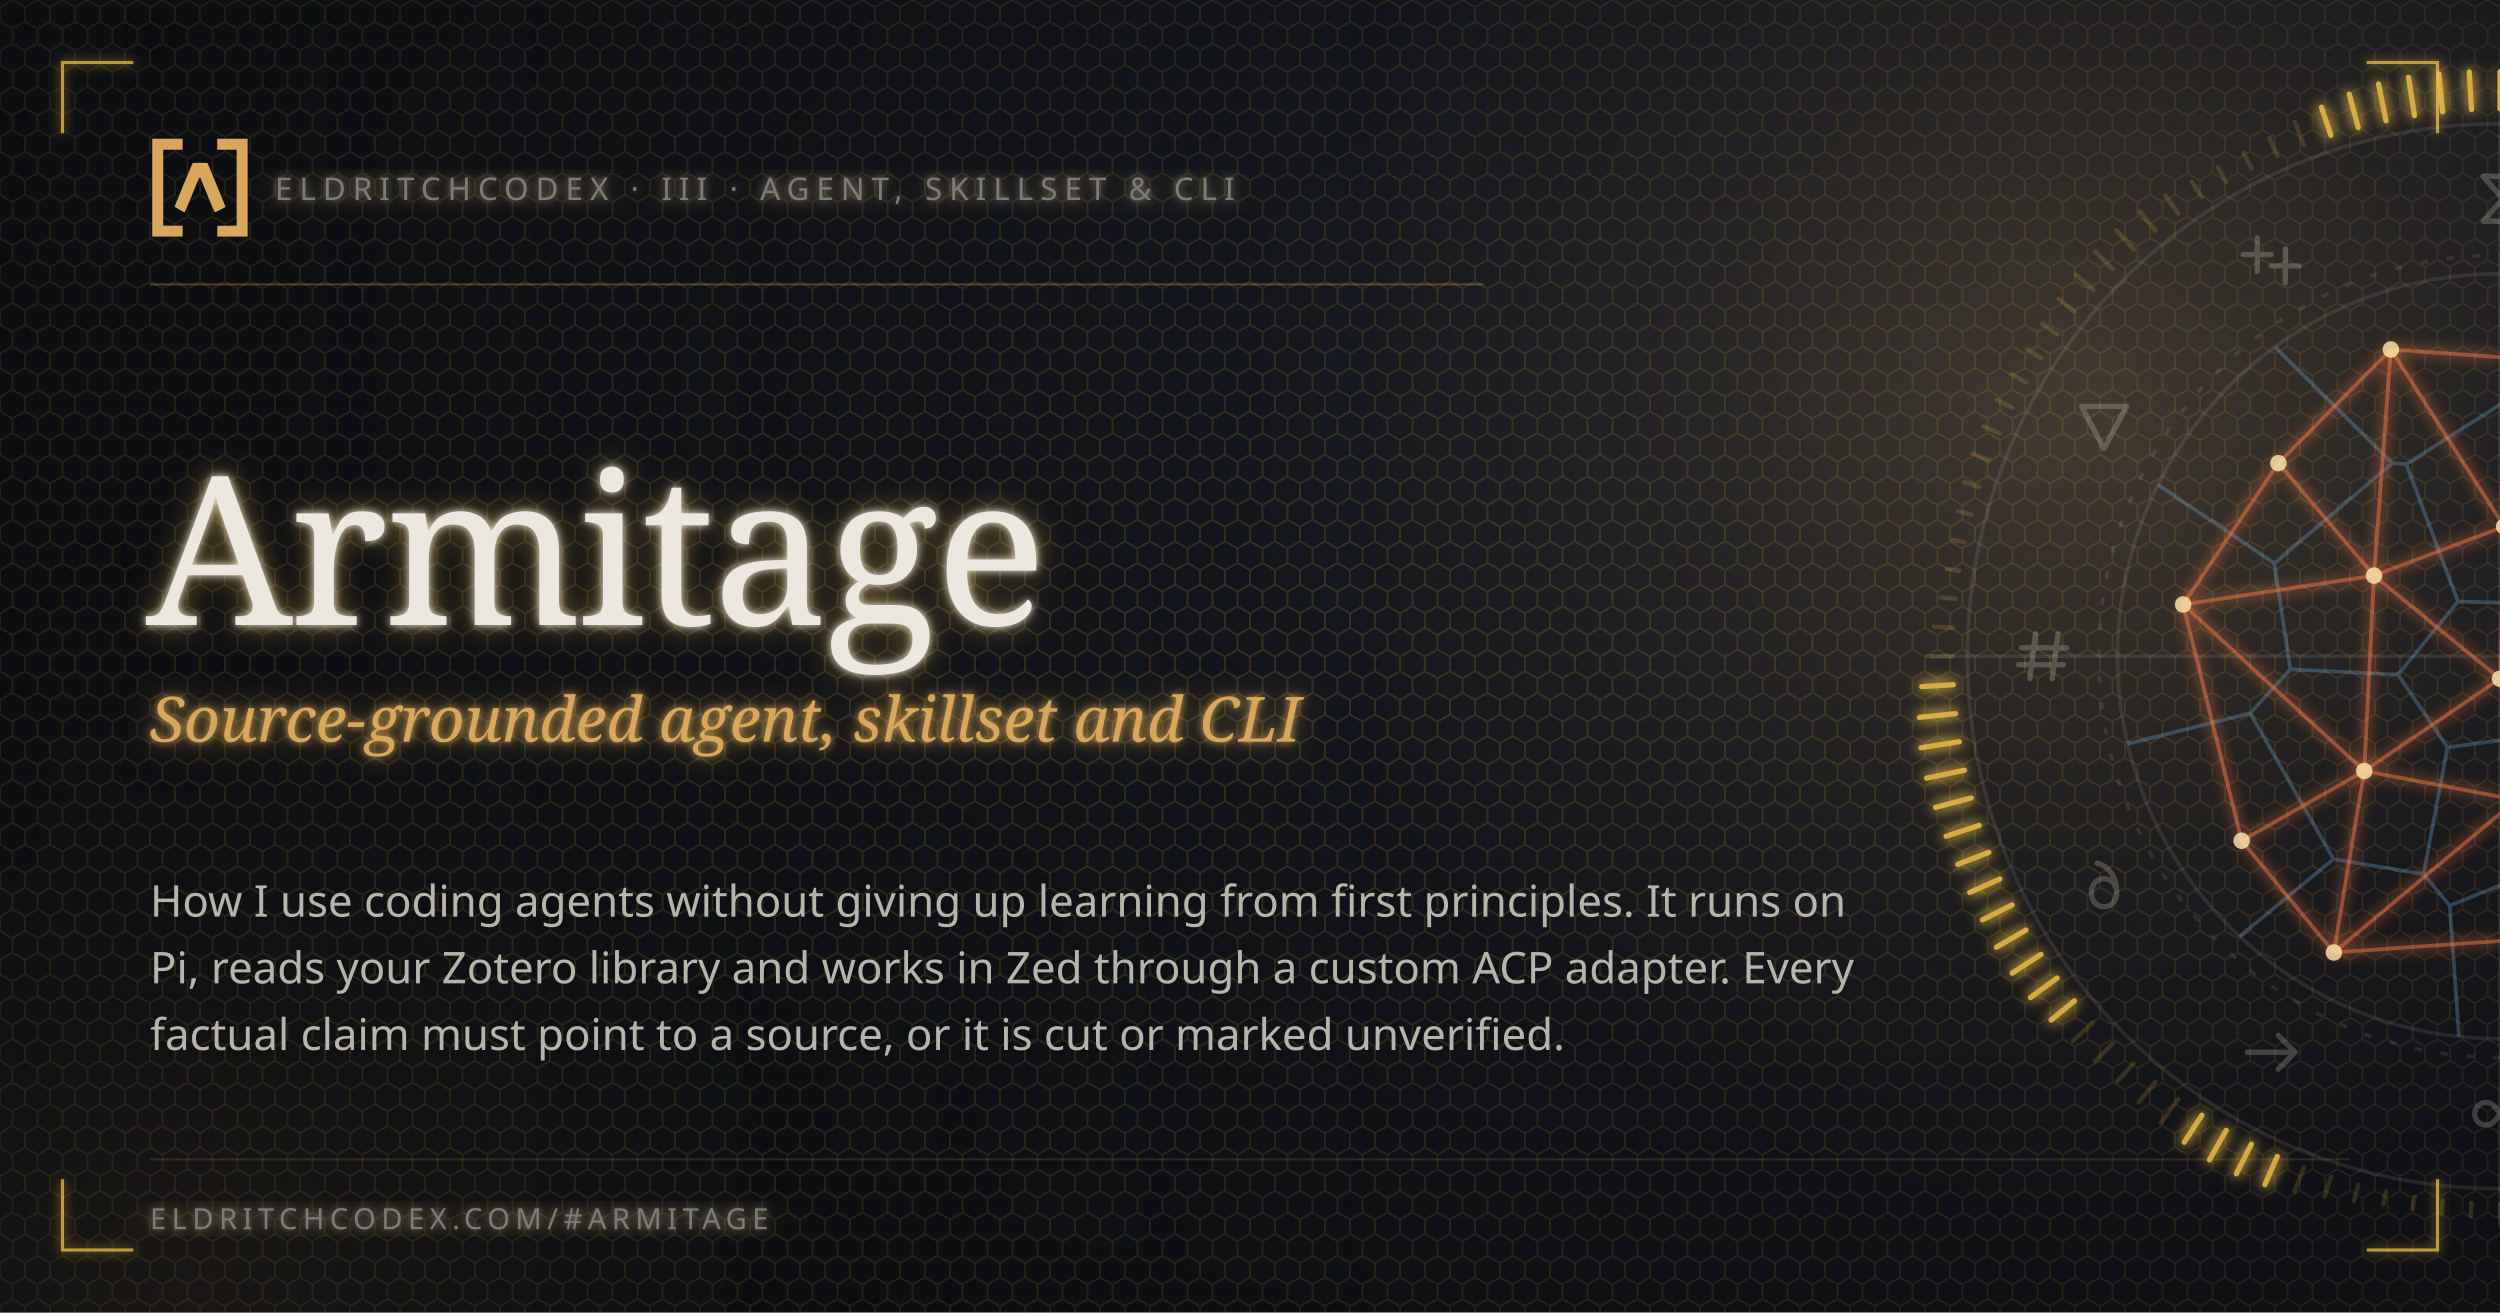
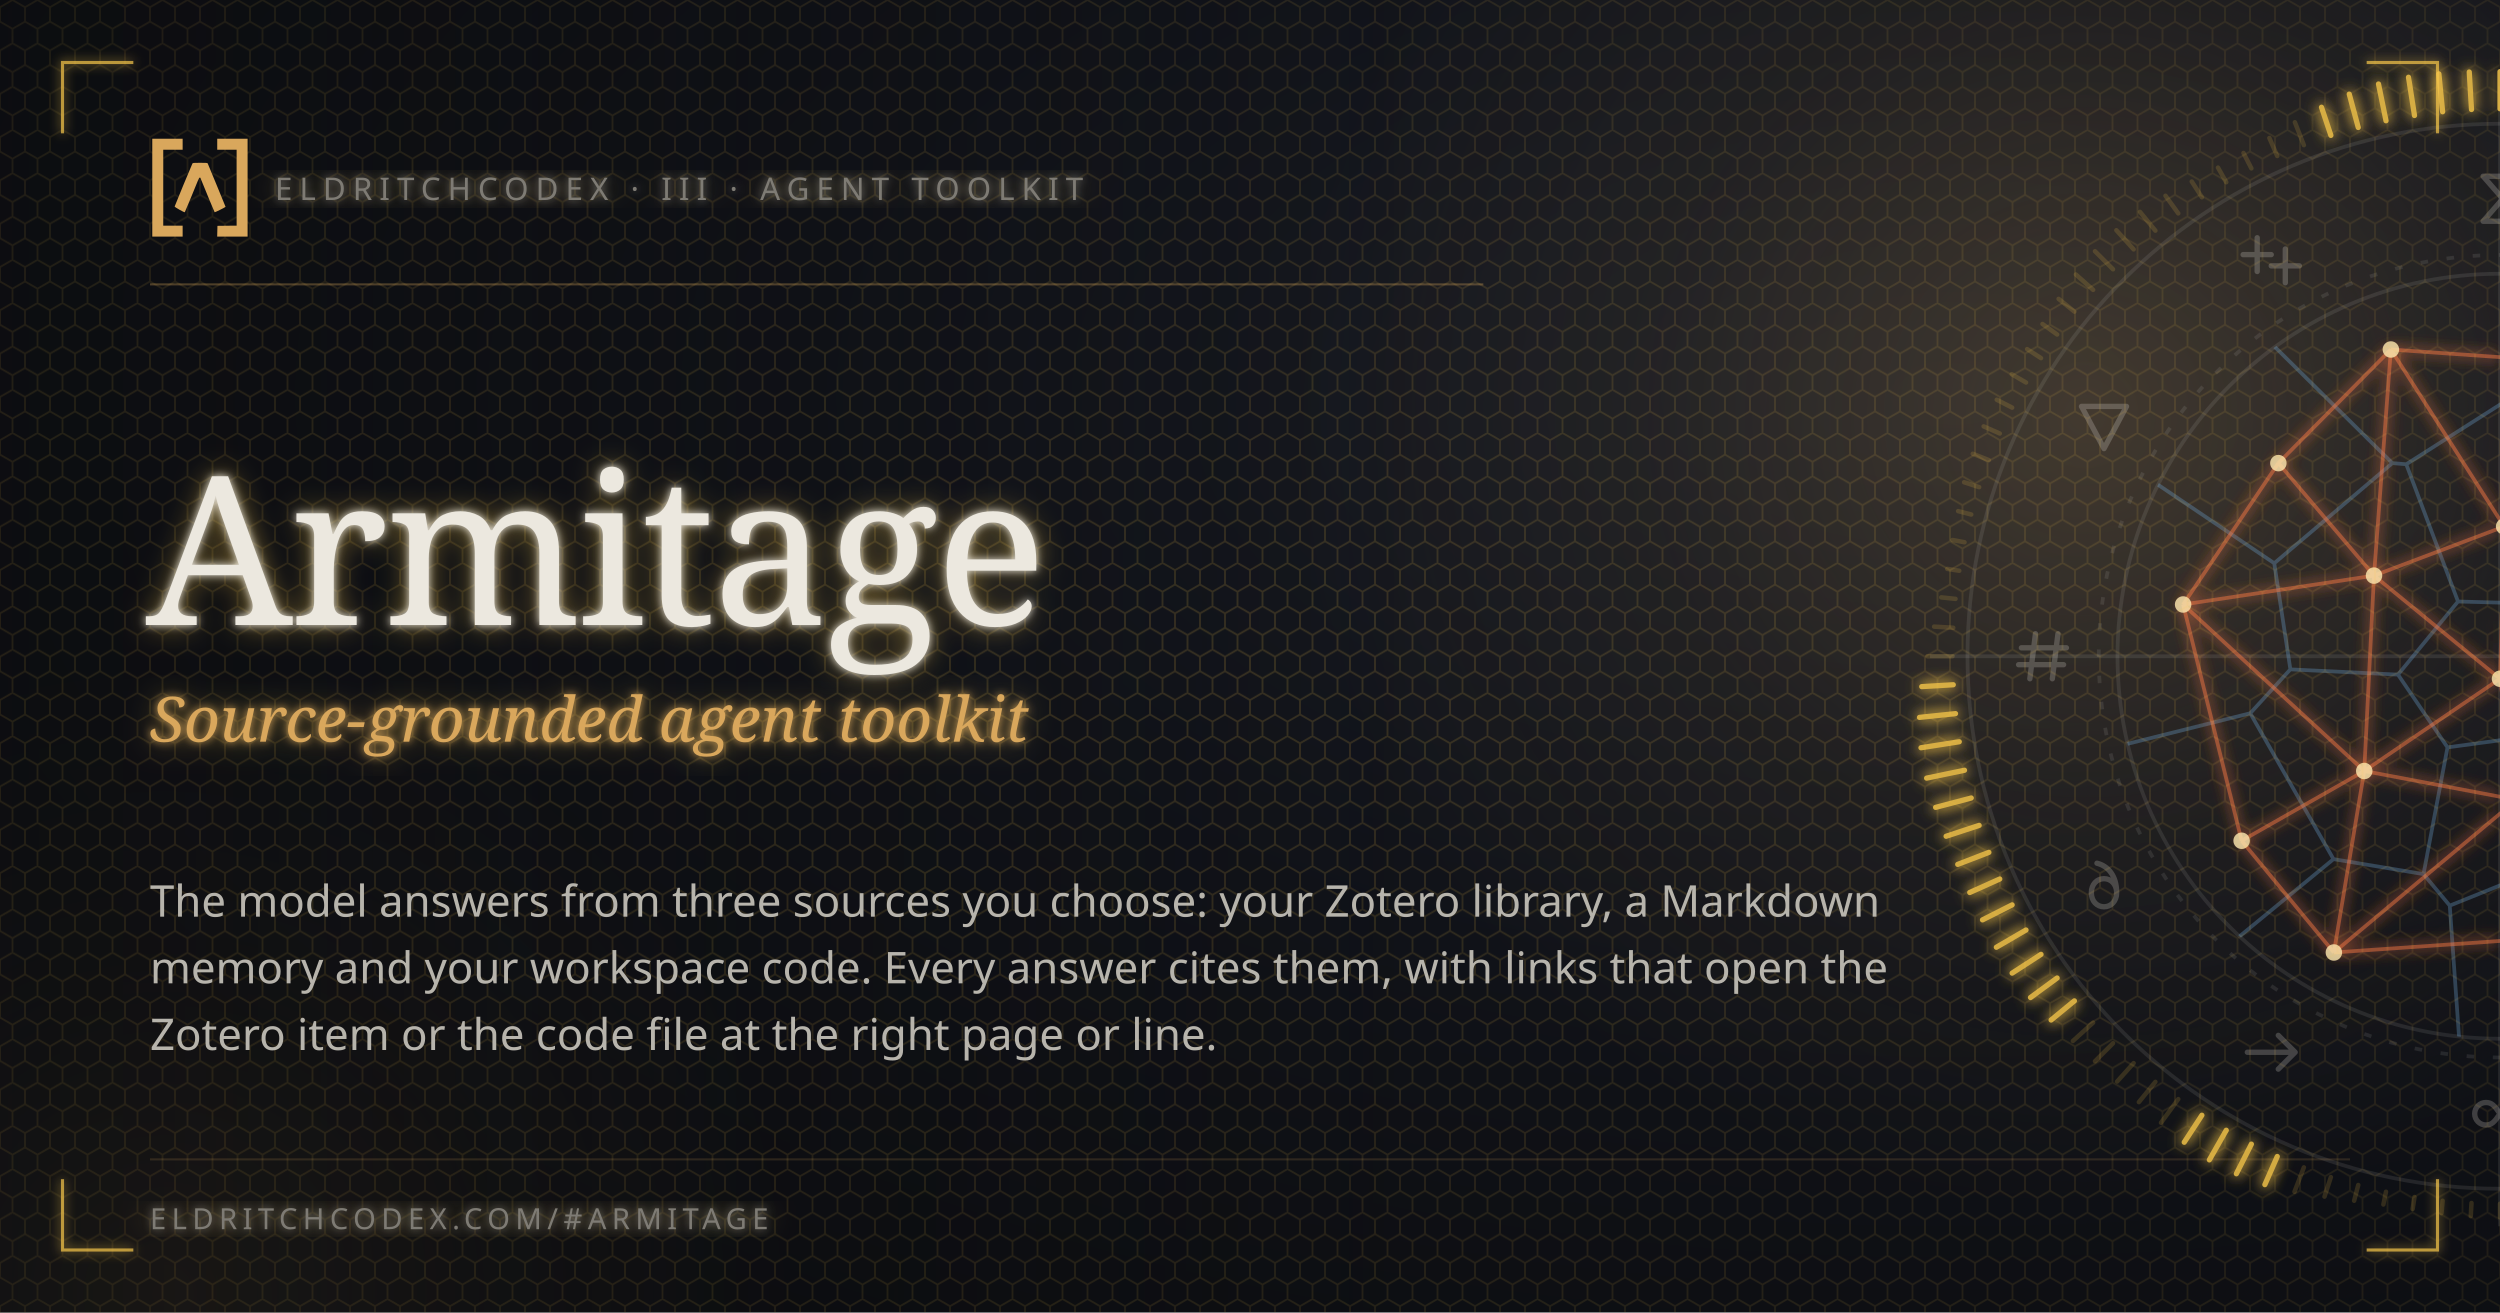
<svg xmlns="http://www.w3.org/2000/svg" width="1200" height="630" viewBox="0 0 1200 630" role="img" aria-label="Armitage social card">
  <defs>
    <radialGradient id="bg" cx="78%" cy="30%" r="85%">
      <stop offset="0%" stop-color="#191c24" />
      <stop offset="55%" stop-color="#101218" />
      <stop offset="100%" stop-color="#0c0d10" />
    </radialGradient>
    <linearGradient id="veil" x1="0" y1="0" x2="1" y2="0">
      <stop offset="0%" stop-color="#0c0d10" stop-opacity="0.55" />
      <stop offset="58%" stop-color="#0c0d10" stop-opacity="0" />
    </linearGradient>
    <radialGradient id="bloom" cx="50%" cy="50%" r="50%">
      <stop offset="0%" stop-color="#d9a75c" stop-opacity="0.22" />
      <stop offset="55%" stop-color="#d9a75c" stop-opacity="0.06" />
      <stop offset="100%" stop-color="#d9a75c" stop-opacity="0" />
    </radialGradient>
    <pattern id="vfd-hex" width="12" height="20.784" patternUnits="userSpaceOnUse">
      <path d="M0 3.464L6 0L12 3.464V10.392L6 13.856L0 10.392Z M6 13.856V20.784" fill="none" stroke="#f6c64a" stroke-opacity="0.16" stroke-width="0.9" />
    </pattern>
    <radialGradient id="vfd-fade" cx="50%" cy="50%" r="75%">
      <stop offset="0%" stop-color="#fff" stop-opacity="1" />
      <stop offset="100%" stop-color="#fff" stop-opacity="0.45" />
    </radialGradient>
    <mask id="vfd-mask">
      <rect width="1200" height="630" fill="url(#vfd-fade)" />
    </mask>
    <filter id="vfd-glow" x="-10%" y="-30%" width="120%" height="160%" color-interpolation-filters="sRGB">
      <feGaussianBlur in="SourceGraphic" stdDeviation="7" result="wide" />
      <feGaussianBlur in="SourceGraphic" stdDeviation="2" result="tight" />
      <feColorMatrix in="wide" type="matrix" values="0 0 0 0 0.965  0 0 0 0 0.776  0 0 0 0 0.290  0 0 0 0.55 0" result="wideTint" />
      <feMerge>
        <feMergeNode in="wideTint" />
        <feMergeNode in="tight" />
        <feMergeNode in="SourceGraphic" />
      </feMerge>
    </filter>
    <filter id="vfd-edge" x="-5%" y="-5%" width="110%" height="110%">
      <feGaussianBlur in="SourceGraphic" stdDeviation="2.5" result="b" />
      <feMerge>
        <feMergeNode in="b" />
        <feMergeNode in="SourceGraphic" />
      </feMerge>
    </filter>
  </defs>
  <rect width="1200" height="630" fill="url(#bg)" />
  <circle cx="1000" cy="200" r="380" fill="url(#bloom)" />
  <circle cx="80" cy="620" r="300" fill="url(#bloom)" opacity="0.5" />
  <g transform="translate(912 27) scale(1.8)" fill="none">
    <g stroke="rgba(236,232,223,0.10)" stroke-width="1">
      <circle cx="160" cy="160" r="142" />
      <circle cx="160" cy="160" r="102" />
      <line x1="160" y1="8" x2="160" y2="312" />
      <line x1="8" y1="160" x2="312" y2="160" />
    </g>
    <circle cx="160" cy="160" r="107" stroke="rgba(236,232,223,0.10)" stroke-width="1" stroke-dasharray="2 5" />
    <g stroke="rgba(236,232,223,0.22)" stroke-width="1.9" stroke-linecap="round" stroke-linejoin="round">
      <path data-c="12 12" transform="translate(160.0 38.0) scale(0.75) translate(-12 -12)" d="M18 4H6l7 8-7 8h12" />
      <path data-c="12 12" transform="translate(221.0 54.4) scale(0.75) translate(-12 -12)" d="M9 5l-6 7 6 7M15 5l6 7-6 7" />
      <path data-c="11 12" transform="translate(265.6 99.0) scale(0.75) translate(-11 -12)" d="M15 3.5c-2.5-1-4 .8-4 3.5v10c0 2.7-1.5 4.5-4 3.5" />
      <path data-c="12 12" transform="translate(282.0 160.0) scale(0.75) translate(-12 -12)" d="M9 3c-3 0-3 2-3 4v2c0 2-1 3-3 3 2 0 3 1 3 3v2c0 2 0 4 3 4M15 3c3 0 3 2 3 4v2c0 2 1 3 3 3-2 0-3 1-3 3v2c0 2 0 4-3 4" />
      <path data-c="12.5 12" transform="translate(265.6 221.0) scale(0.75) translate(-12.5 -12)" d="M12 10a5 5 0 1 0 0 10a5 5 0 1 0 0-10zM12 10C9.5 8 9.5 4 14 4h4" />
      <path data-c="13.13 12" transform="translate(221.0 265.6) scale(0.75) translate(-13.13 -12)" d="M19 20L9.5 9C7.5 6.5 8.5 4 10.5 4s3.5 2.5 1.5 4.5L8.5 13C6 16 7.5 20 11 20c2.5 0 4.5-1.5 6-4.5" />
      <path data-c="12 12" transform="translate(160.0 282.0) scale(0.75) translate(-12 -12)" d="M12 12c-2-3-3-4-5-4a4 4 0 0 0 0 8c2 0 3-1 5-4s3-4 5-4a4 4 0 0 1 0 8c-2 0-3-1-5-4z" />
      <path data-c="11.5 12" transform="translate(99.0 265.6) scale(0.75) translate(-11.5 -12)" d="M3 12h17M14 6l6 6-6 6" />
      <path data-c="11.5 12.25" transform="translate(54.4 221.0) scale(0.75) translate(-11.5 -12.25)" d="M11.5 10C14 10 16 12 16 15s-2 5-4.5 5S7 18 7 15s2-5 4.5-5zM16 15c0-6-3-9.5-7-10.5" />
      <path data-c="11.5 12" transform="translate(38.0 160.0) scale(0.75) translate(-11.5 -12)" d="M9 4L7 20M17 4l-2 16M4 9h16M3 15h16" />
      <path data-c="12 12.5" transform="translate(54.4 99.0) scale(0.75) translate(-12 -12.5)" d="M4 5h16l-8 15z" />
      <path data-c="12 12" transform="translate(99.0 54.4) scale(0.75) translate(-12 -12)" d="M7 4v12M2 10h10M17 8v12M12 14h10" />
    </g>
    <filter id="astro-glow" x="-30%" y="-30%" width="160%" height="160%">
      <feGaussianBlur stdDeviation="1.8" result="b" />
      <feMerge>
        <feMergeNode in="b" />
        <feMergeNode in="b" />
        <feMergeNode in="SourceGraphic" />
      </feMerge>
    </filter>
    <g transform="translate(160 160)">
      <path d="M146 0L152.8 0M108.5 97.7L113.9 102.6M103.2 103.2L108 108M97.7 108.5L102.1 113.4M91.9 113.5L96.3 118.9M85.8 118.1L90.4 124.4M52.3 136.3L54.8 142.8M45.1 138.9L46.8 144.1M37.8 141L38.9 145.2M30.4 142.8L31.1 146.2M22.8 144.2L23.3 147.4M15.3 145.2L15.6 148.5M7.6 145.8L7.8 149.3M0 146L0 149.6M-7.6 145.8L-7.8 149.3M-15.3 145.2L-15.6 148.5M-22.8 144.2L-23.3 147.4M-30.4 142.8L-31.1 146.2M-37.8 141L-38.9 145.2M-45.1 138.9L-46.8 144.1M-52.3 136.3L-54.8 142.8M-85.8 118.1L-90.4 124.4M-91.9 113.5L-96.3 118.9M-97.7 108.5L-102.1 113.4M-103.2 103.2L-108 108M-108.5 97.7L-113.9 102.6M-146 0L-152.7 0M-145.8 -7.6L-150.9 -7.9M-145.2 -15.3L-149 -15.7M-144.2 -22.8L-147.4 -23.3M-142.8 -30.4L-146 -31M-141 -37.8L-144.5 -38.7M-138.9 -45.1L-142.9 -46.4M-136.3 -52.3L-140.6 -54M-133.4 -59.4L-137.7 -61.3M-130.1 -66.3L-134.2 -68.4M-126.4 -73L-130.2 -75.2M-122.4 -79.5L-126.1 -81.9M-118.1 -85.8L-122 -88.6M-113.5 -91.9L-117.7 -95.3M-108.5 -97.7L-113.1 -101.8M-103.2 -103.2L-108 -108M-97.7 -108.5L-102.3 -113.6M-91.9 -113.5L-96 -118.5M-85.8 -118.1L-89.2 -122.8M-79.5 -122.4L-82.2 -126.6M-73 -126.4L-75.2 -130.3M-66.3 -130.1L-68.4 -134.2M-59.4 -133.4L-61.5 -138.2M-52.3 -136.3L-54.7 -142.4M52.3 -136.3L54.7 -142.4M59.4 -133.4L61.5 -138.2M66.3 -130.1L68.4 -134.2M73 -126.4L75.2 -130.3M79.5 -122.4L82.2 -126.6M85.8 -118.1L89.2 -122.8M91.9 -113.5L96 -118.5M97.7 -108.5L102.3 -113.6M103.2 -103.2L108 -108M108.5 -97.7L113.1 -101.8M113.5 -91.9L117.7 -95.3M118.1 -85.8L122 -88.6M122.4 -79.5L126.1 -81.9M126.4 -73L130.2 -75.2M130.1 -66.3L134.2 -68.4M133.4 -59.4L137.7 -61.3M136.3 -52.3L140.6 -54M138.9 -45.1L142.9 -46.4M141 -37.8L144.5 -38.7M142.8 -30.4L146 -31M144.2 -22.8L147.4 -23.3M145.2 -15.3L149 -15.7M145.8 -7.6L150.9 -7.9" stroke="rgba(246,198,74,0.16)" stroke-width="1.2" stroke-linecap="round" />
      <path d="M145.8 7.6L154.2 8.1M145.2 15.3L154.8 16.3M144.2 22.8L154.4 24.4M142.8 30.4L152.9 32.5M141 37.8L150.5 40.3M138.9 45.1L147.7 48M136.3 52.3L144.6 55.5M133.4 59.4L141.4 63M130.1 66.3L138 70.3M126.4 73L134.3 77.6M122.4 79.5L130.1 84.5M118.1 85.8L125.2 91M113.5 91.9L119.7 97M79.5 122.4L84.2 129.6M73 126.4L77.5 134.3M66.3 130.1L70.3 138M59.4 133.4L62.7 140.9M-59.4 133.4L-62.7 140.9M-66.3 130.1L-70.3 138M-73 126.4L-77.5 134.3M-79.5 122.4L-84.2 129.6M-113.5 91.9L-119.7 97M-118.1 85.8L-125.2 91M-122.4 79.5L-130.1 84.5M-126.4 73L-134.3 77.6M-130.1 66.3L-138 70.3M-133.4 59.4L-141.4 63M-136.3 52.3L-144.6 55.5M-138.9 45.1L-147.7 48M-141 37.8L-150.5 40.3M-142.8 30.4L-152.9 32.5M-144.2 22.8L-154.4 24.4M-145.2 15.3L-154.8 16.3M-145.8 7.6L-154.2 8.1M-45.1 -138.9L-47.6 -146.4M-37.8 -141L-40.2 -149.9M-30.4 -142.8L-32.4 -152.6M-22.8 -144.2L-24.4 -154.4M-15.3 -145.2L-16.3 -155.3M-7.6 -145.8L-8.2 -155.8M0 -146L0 -155.9M7.6 -145.8L8.2 -155.8M15.3 -145.2L16.3 -155.3M22.8 -144.2L24.4 -154.4M30.4 -142.8L32.4 -152.6M37.8 -141L40.2 -149.9M45.1 -138.9L47.6 -146.4" stroke="#f6c64a" stroke-width="1.4" stroke-linecap="round" filter="url(#astro-glow)" opacity="0.85" />
    </g>
    <clipPath id="astro-clip">
      <circle cx="160" cy="160" r="102" />
    </clipPath>
    <g clip-path="url(#astro-clip)">
      <g transform="translate(160 160)">
        <path d="M23.1 0L22.1 19.4M22.1 19.4L-14 24.3M-14 24.3L-27.2 4.9M-27.2 4.9L-11.2 -14.6M-11.2 -14.6L7.3 -14.1M7.3 -14.1L23.1 0M40.5 44.8L22.1 19.4M23.1 0L52.6 -17.5M52.6 -17.5L68.2 35.3M68.2 35.3L45.5 46.8M45.5 46.8L40.5 44.8M-20.4 58.1L-14 24.3M40.5 44.8L-13.4 66.5M-13.4 66.5L-20.4 58.1M-20.4 58.1L-44.4 54.1M-44.4 54.1L-66.6 15.2M-66.6 15.2L-55.9 3.5M-55.9 3.5L-27.2 4.9M-25 -51.2L-11.2 -14.6M-55.9 3.5L-60.2 -24.8M-60.2 -24.8L-28.7 -51.5M-28.7 -51.5L-25 -51.2M23.3 -51.4L7.3 -14.1M-25 -51.2L1.4 -68M1.4 -68L23.3 -51.4M57.6 -27L52.6 -17.5M23.3 -51.4L51.6 -47.7M51.6 -47.7L57.6 -27M228 26.5L68.2 35.3M57.6 -27L228 26.5M76.1 400L45.5 46.8M228 26.5L400 40.7M10.2 400L-13.4 66.5M-400 346.3L-44.4 54.1M-400 98.3L-66.6 15.2M-400 -254.3L-60.2 -24.8M-381.2 -400L-28.7 -51.5M25 -400L1.4 -68M298.5 -400L51.6 -47.7" stroke="rgba(110,168,214,0.32)" stroke-width="1" />
        <path d="M0 6L45.5 8.4M0 6L4.4 38.3M0 6L-36.2 30.6M0 6L-33.6 -21.5M0 6L1.1 -34.6M0 6L26.5 -23.7M45.5 8.4L4.4 38.3M45.5 8.4L26.5 -23.7M45.5 8.4L72.7 0.4M45.5 8.4L76.5 69.6M45.5 8.4L19 74.6M4.4 38.3L-36.2 30.6M4.4 38.3L19 74.6M4.4 38.3L-44.3 79M-36.2 30.6L-44.3 79M-36.2 30.6L-68.9 49.2M-36.2 30.6L-84.5 -13.8M-36.2 30.6L-33.6 -21.5M-33.6 -21.5L1.1 -34.6M-33.6 -21.5L-84.5 -13.8M-33.6 -21.5L-59.1 -51.5M-33.6 -21.5L-29.1 -81.8M1.1 -34.6L26.5 -23.7M1.1 -34.6L-29.1 -81.8M1.1 -34.6L33.5 -77.4M26.5 -23.7L72.7 0.4M26.5 -23.7L33.5 -77.4M26.5 -23.7L85.6 -40.9M72.7 0.4L76.5 69.6M72.7 0.4L85.6 -40.9M76.5 69.6L19 74.6M76.5 69.6L85.6 -40.9M19 74.6L-44.3 79M-44.3 79L-68.9 49.2M-68.9 49.2L-84.5 -13.8M-84.5 -13.8L-59.1 -51.5M-59.1 -51.5L-29.1 -81.8M-29.1 -81.8L33.5 -77.4M33.5 -77.4L85.6 -40.9" stroke="rgba(255,122,69,0.45)" stroke-width="1" filter="url(#astro-glow)" />
        <g fill="#ffe9b0" fill-opacity="0.8" stroke="none">
          <circle cx="0" cy="6" r="2.2" />
          <circle cx="45.5" cy="8.4" r="2.2" />
          <circle cx="4.4" cy="38.3" r="2.2" />
          <circle cx="-36.2" cy="30.6" r="2.2" />
          <circle cx="-33.6" cy="-21.5" r="2.2" />
          <circle cx="1.1" cy="-34.6" r="2.2" />
          <circle cx="26.5" cy="-23.7" r="2.2" />
          <circle cx="72.7" cy="0.4" r="2.2" />
          <circle cx="76.5" cy="69.6" r="2.2" />
          <circle cx="19.0" cy="74.6" r="2.2" />
          <circle cx="-44.3" cy="79.0" r="2.2" />
          <circle cx="-68.9" cy="49.2" r="2.2" />
          <circle cx="-84.5" cy="-13.8" r="2.2" />
          <circle cx="-59.1" cy="-51.5" r="2.2" />
          <circle cx="-29.1" cy="-81.8" r="2.2" />
          <circle cx="33.5" cy="-77.4" r="2.2" />
          <circle cx="85.6" cy="-40.9" r="2.2" />
        </g>
      </g>
    </g>
  </g>
  <rect width="1200" height="630" fill="url(#veil)" />
  <rect width="1200" height="630" fill="url(#vfd-hex)" mask="url(#vfd-mask)" />
-   <text x="132" y="96" font-family="IBM Plex Mono" font-size="15" letter-spacing="3.4" fill="#7e7b74" filter="url(#vfd-glow)">ELDRITCHCODEX · III · AGENT, SKILLSET &amp; CLI</text>
+   <text x="132" y="96" font-family="IBM Plex Mono" font-size="15" letter-spacing="3.4" fill="#7e7b74" filter="url(#vfd-glow)">ELDRITCHCODEX · III · AGENT TOOLKIT</text>
  <rect x="72" y="136" width="640" height="1" fill="#d9a75c" fill-opacity="0.32" />
  <svg x="72" y="66" width="48" height="48" viewBox="236 230 548 562" preserveAspectRatio="xMidYMid meet">
    <g transform="translate(213.333 805.926) scale(0.237037 -0.237037)" fill="#d9a75c">
      <path d="M120 1240 l0 -1160 360 0 360 0 0 130 0 130 -230 0 -230 0 0 900 0 900 230 0 230 0 0 130 0 130 -360 0 -360 0 0 -1160z M1660 2270 l0 -130 230 0 230 0 0 -900 0 -900 -227 -2 -228 -3 -3 -127 -3 -128 361 0 360 0 0 1160 0 1160 -360 0 -360 0 0 -130z M1072 1813 c-21 -40 -422 -1010 -422 -1020 0 -15 232 -145 241 -135 4 4 69 158 144 342 75 184 150 368 167 408 28 68 49 88 61 60 96 -241 330 -805 336 -811 5 -5 233 107 259 128 1 1 -93 231 -209 511 -116 280 -213 515 -216 522 -4 9 -49 12 -179 12 -155 0 -174 -2 -182 -17z" />
    </g>
    <g stroke="#f6c64a" stroke-opacity="0.7" stroke-width="1.5" fill="none" filter="url(#vfd-edge)">
      <path d="M30 64V30H64" />
      <path d="M1136 30H1170V64" />
      <path d="M30 566V600H64" />
      <path d="M1136 600H1170V566" />
    </g>
  </svg>
  <text x="70" y="300" font-family="Fraunces, Georgia, serif" font-weight="300" font-size="100" fill="#ece8df" letter-spacing="-1.5" filter="url(#vfd-glow)">Armitage</text>
-   <text x="72" y="356" font-family="Fraunces, Georgia, serif" font-style="italic" font-size="30" fill="#d9a75c" filter="url(#vfd-glow)">Source-grounded agent, skillset and CLI</text>
+   <text x="72" y="356" font-family="Fraunces, Georgia, serif" font-style="italic" font-size="30" fill="#d9a75c" filter="url(#vfd-glow)">Source-grounded agent toolkit</text>
  <text font-family="IBM Plex Sans" font-size="21" fill="#b7b4ac">
-     <tspan x="72" y="440">How I use coding agents without giving up learning from first principles. It runs on</tspan>
-     <tspan x="72" y="472">Pi, reads your Zotero library and works in Zed through a custom ACP adapter. Every</tspan>
-     <tspan x="72" y="504">factual claim must point to a source, or it is cut or marked unverified.</tspan>
+     <tspan x="72" y="440">The model answers from three sources you choose: your Zotero library, a Markdown</tspan>
+     <tspan x="72" y="472">memory and your workspace code. Every answer cites them, with links that open the</tspan>
+     <tspan x="72" y="504">Zotero item or the code file at the right page or line.</tspan>
  </text>
  <rect x="72" y="556" width="1056" height="1" fill="#d9a75c" fill-opacity="0.16" />
  <text x="72" y="590" font-family="IBM Plex Mono" font-size="14" letter-spacing="2.6" fill="#7e7b74" filter="url(#vfd-glow)">ELDRITCHCODEX.COM/#ARMITAGE</text>
  <g stroke="#f6c64a" stroke-opacity="0.7" stroke-width="1.5" fill="none" filter="url(#vfd-edge)">
    <path d="M30 64V30H64" />
    <path d="M1136 30H1170V64" />
    <path d="M30 566V600H64" />
    <path d="M1136 600H1170V566" />
  </g>
</svg>
